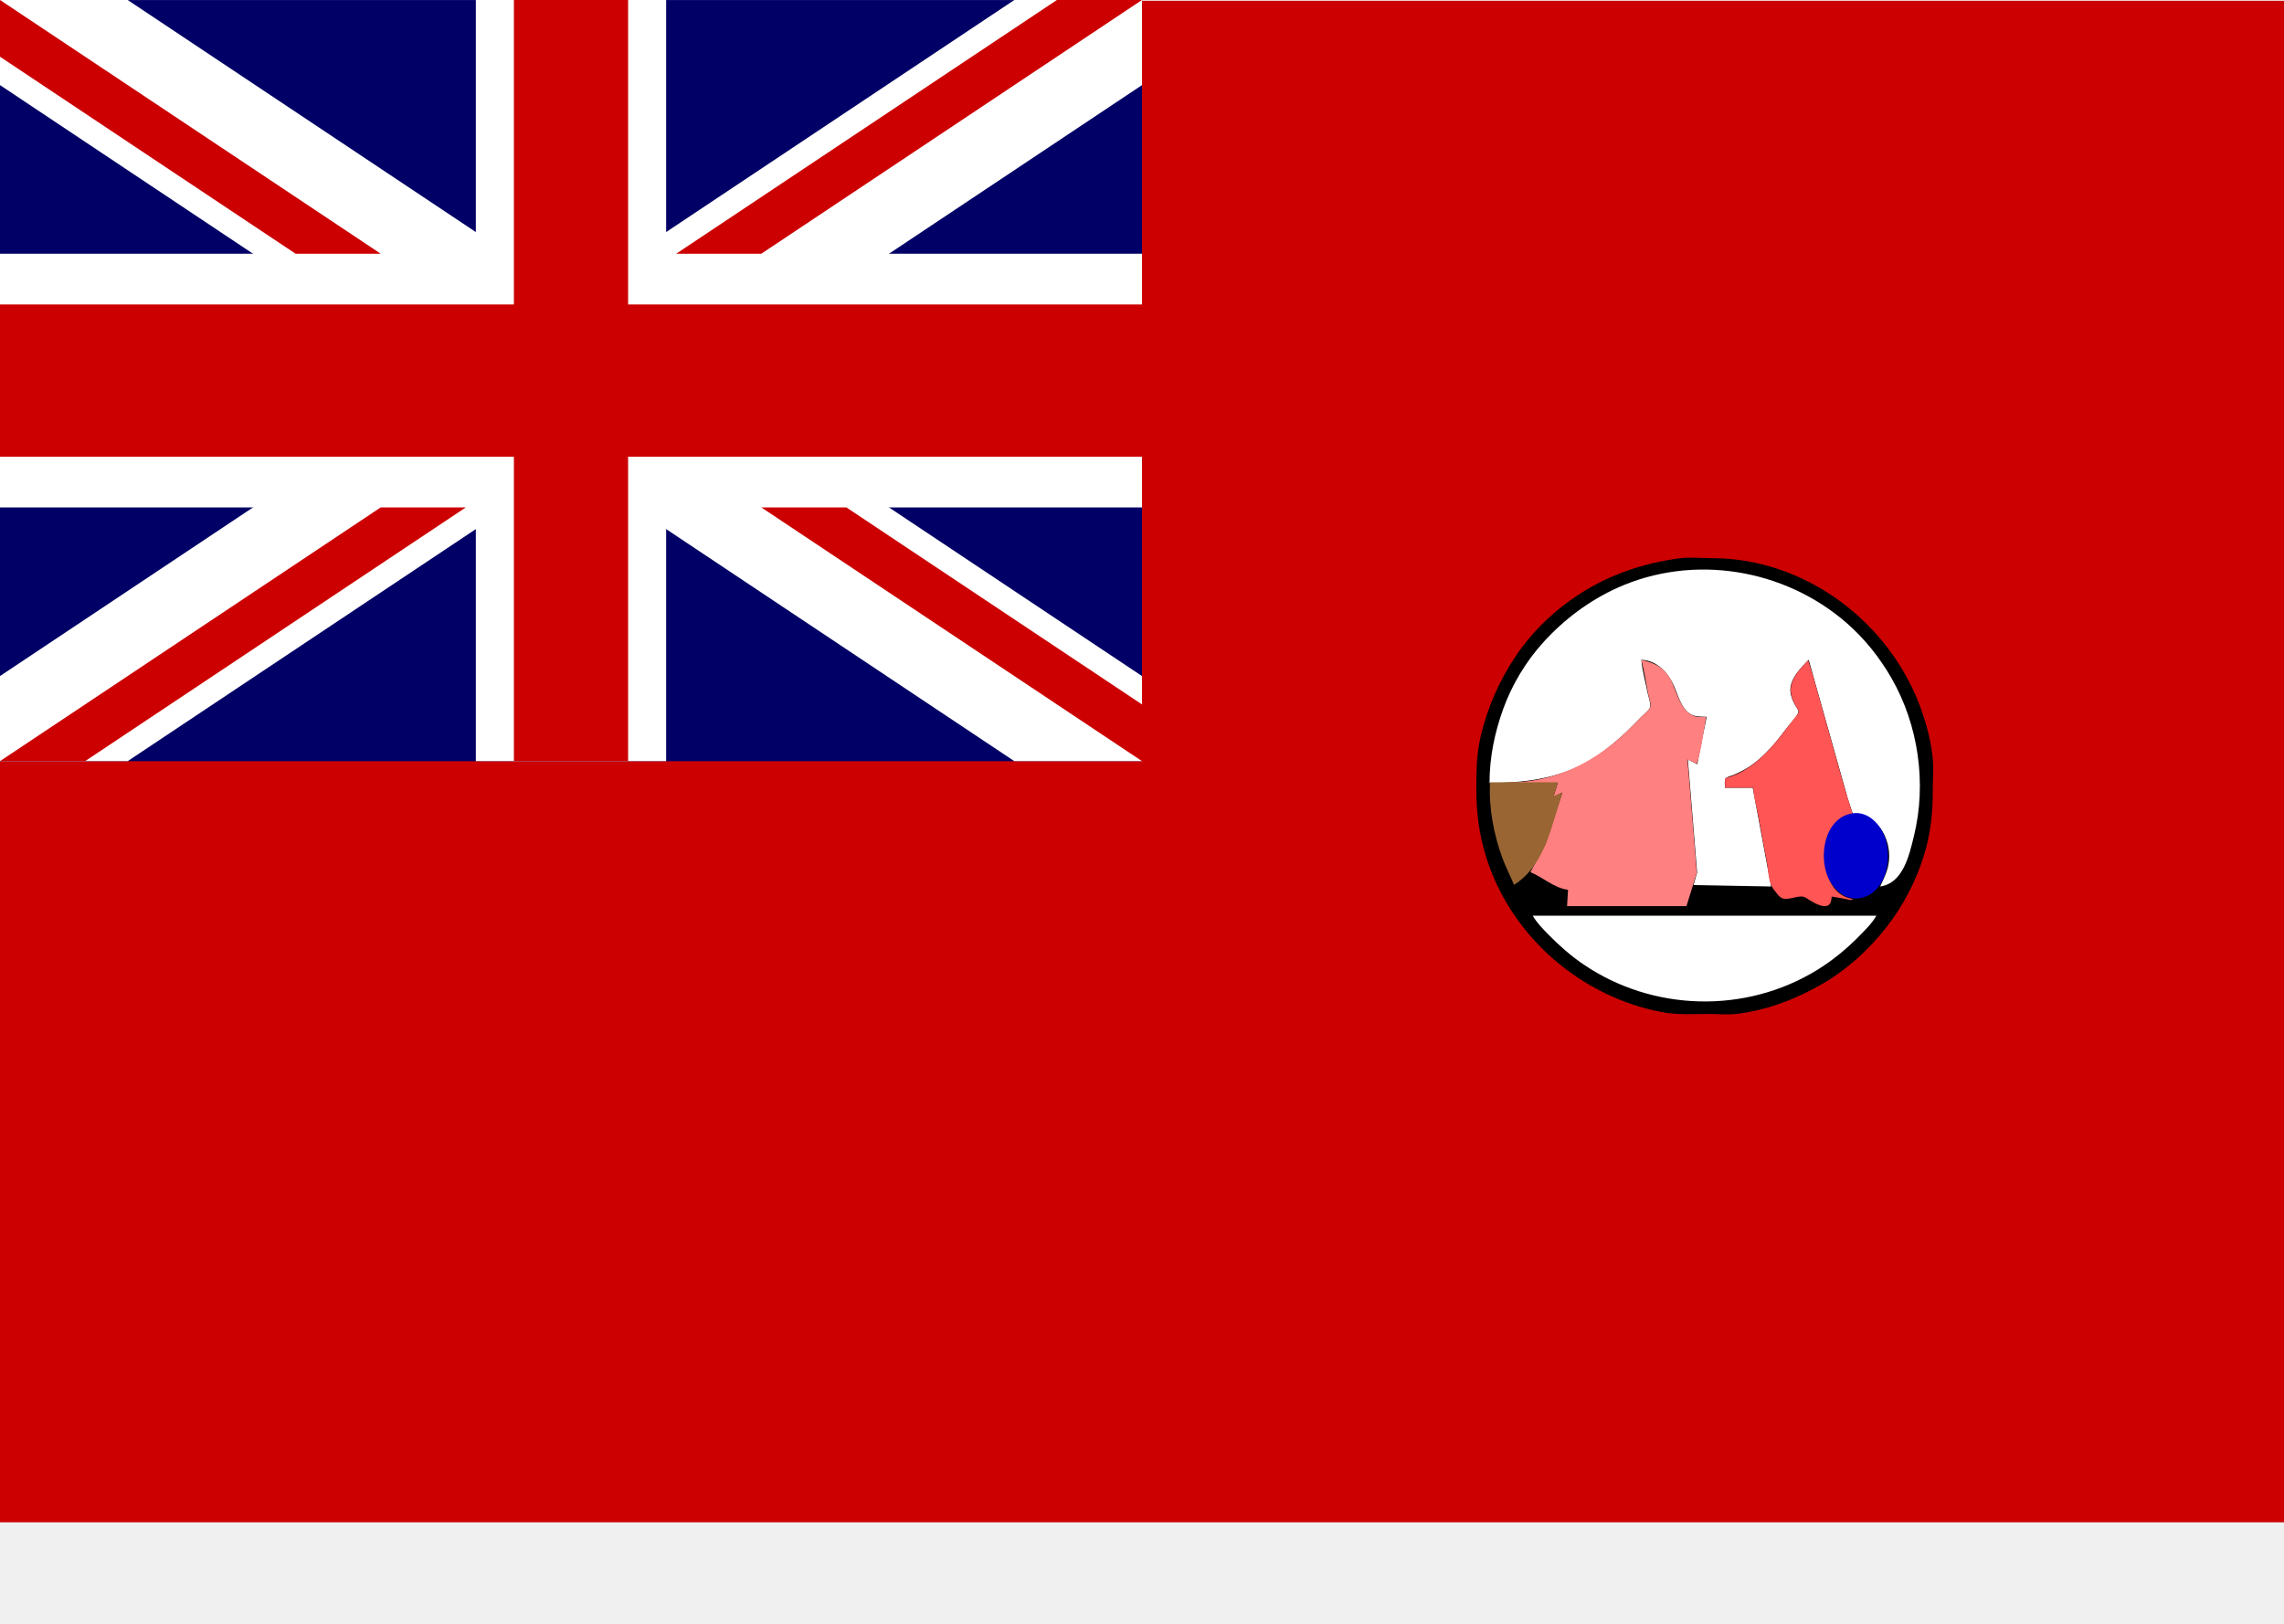
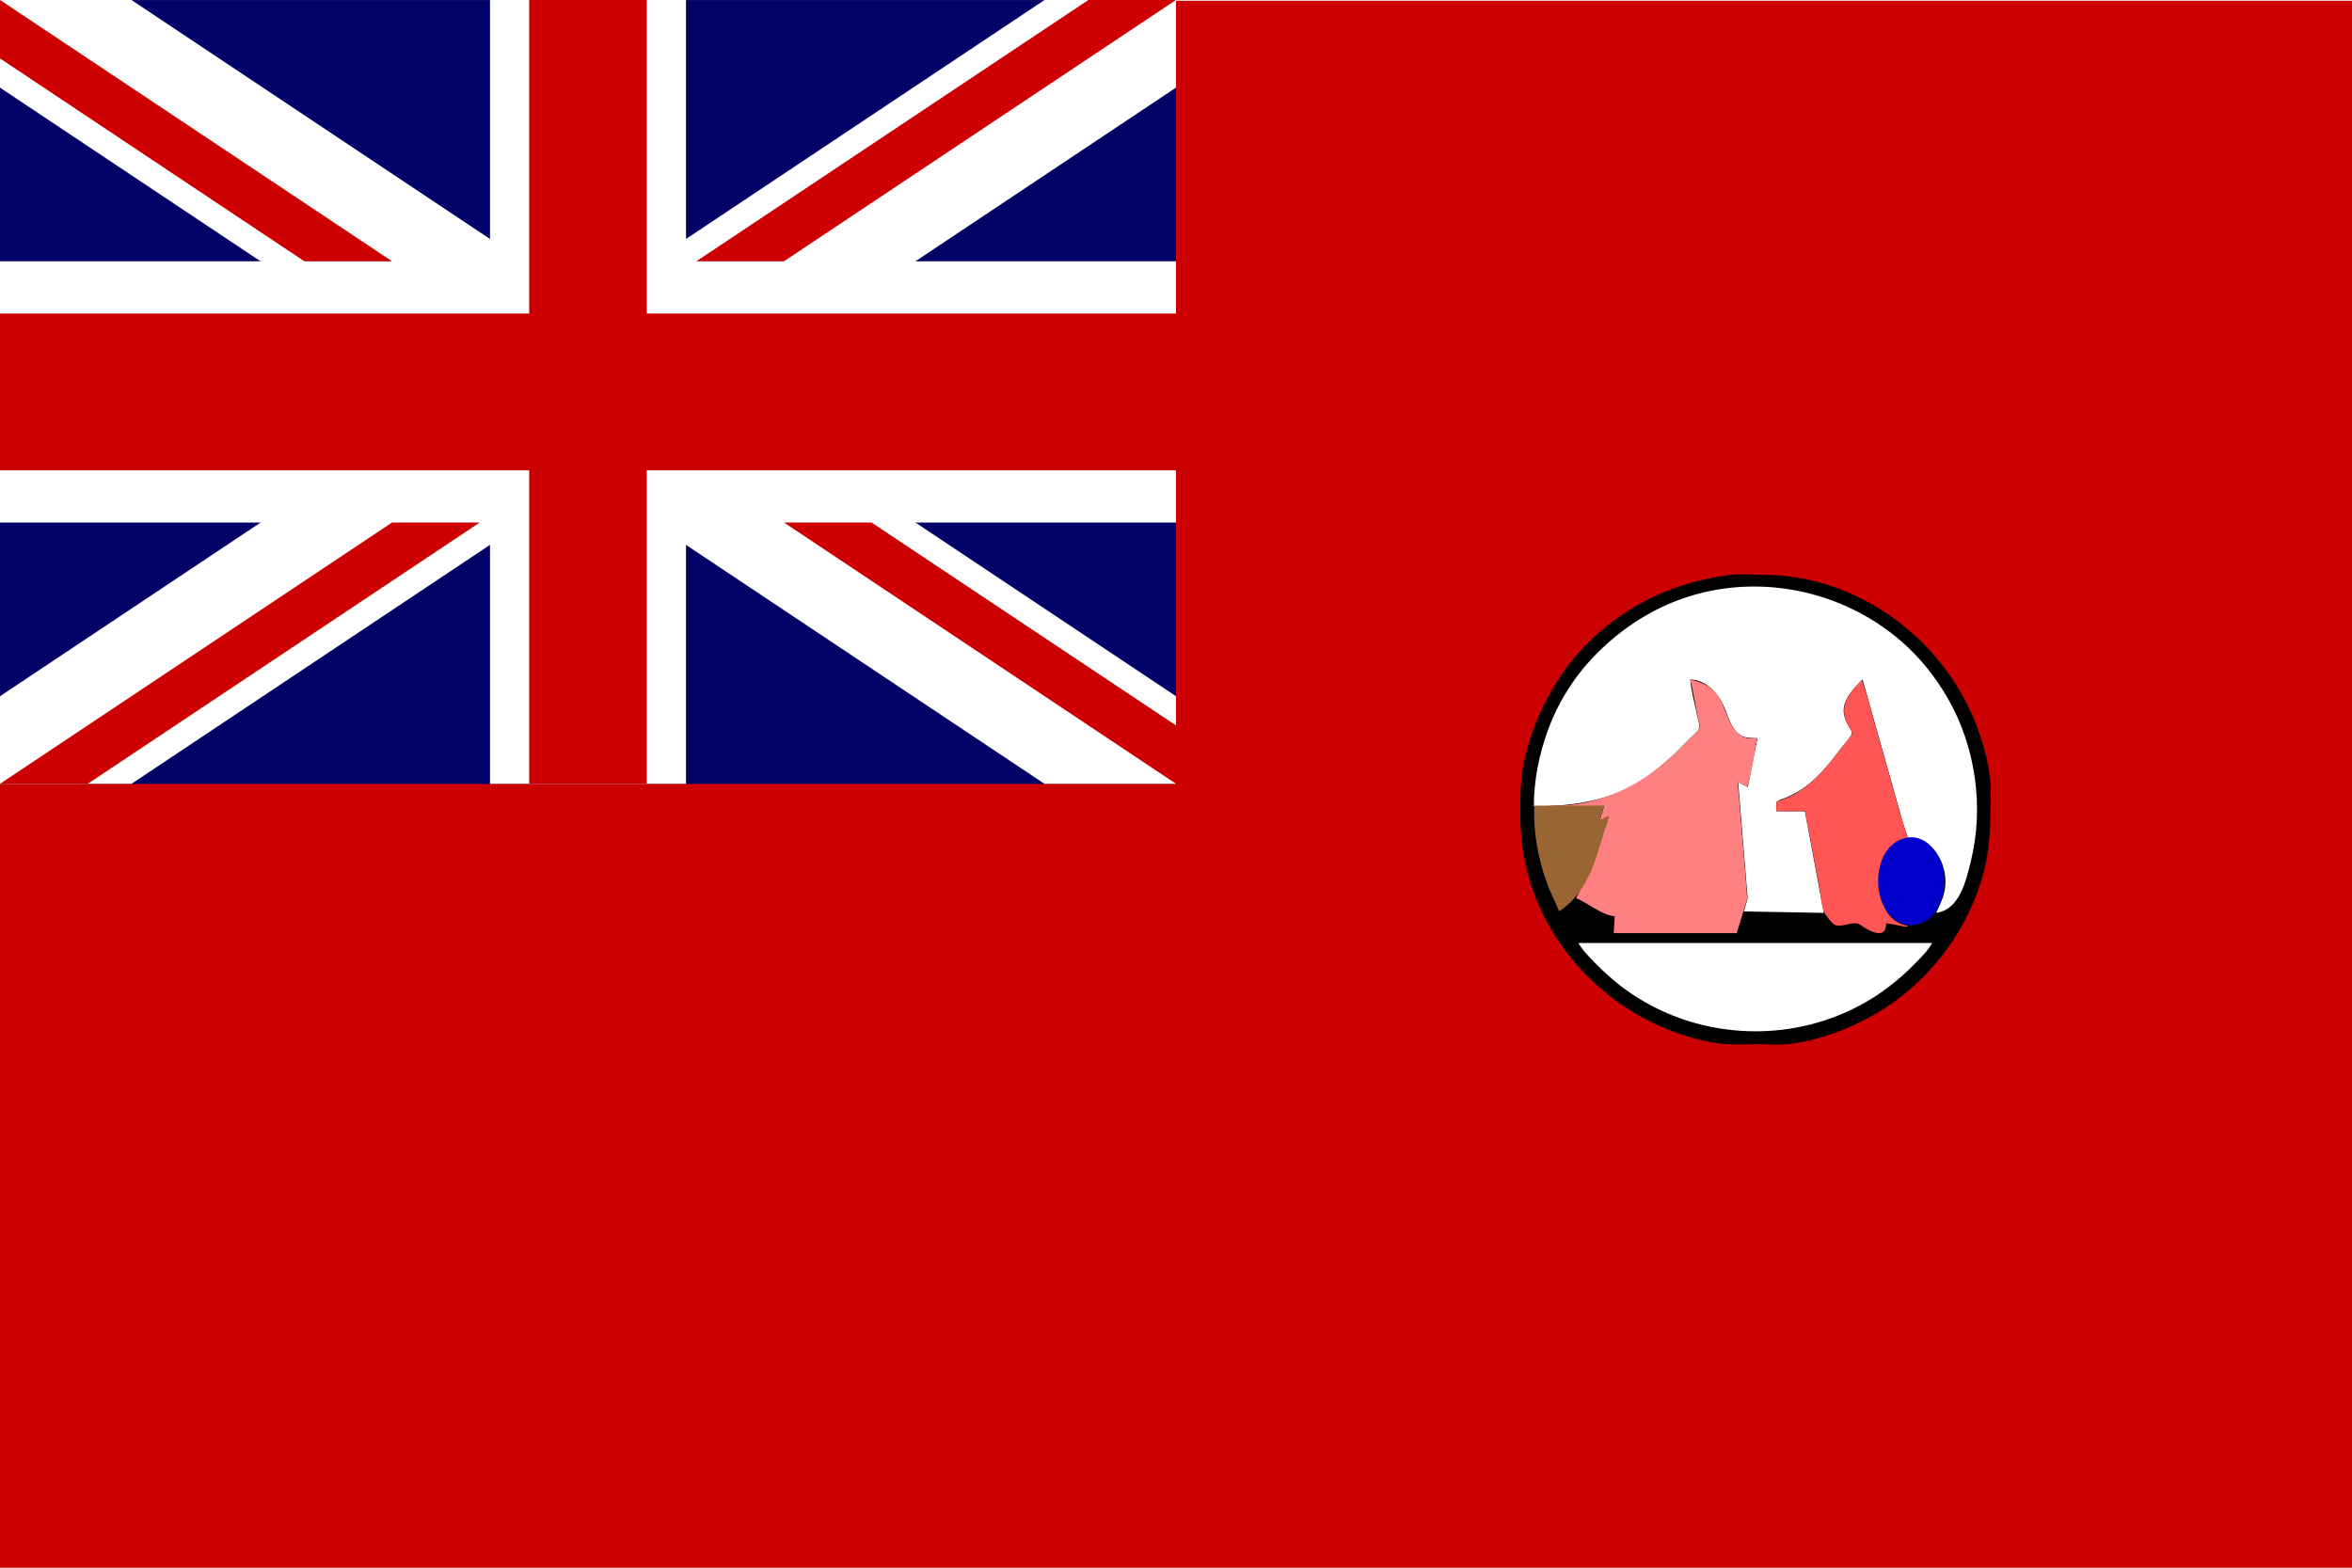
- <svg xmlns="http://www.w3.org/2000/svg" version="1" x="0" y="0" width="1000" height="533.33pt" id="svg1">
+ <svg xmlns="http://www.w3.org/2000/svg" version="1" x="0" y="0" width="750pt" height="499.997pt" id="svg1">
  <defs id="defs3">
    </defs>
-   <rect style="opacity:1;fill:#cc0000;fill-opacity:1;stroke:none;stroke-opacity:1" id="rect2392" width="1000" height="666.32" x="0" y="0.343" />
-   <rect id="rect124" style="font-size:12px;fill:#000066;stroke-width:1pt" y="0.022" x="0" height="333.331" width="500" />
-   <g style="font-size:12px" id="g584" transform="matrix(8.333333,0,0,11.11104,0,9.765625e-5)">
-     <path id="path146" style="fill:#ffffff;stroke-width:1pt" d="M 0,0 L 0,3.354 L 53.292,30 L 60,30 L 60,26.646 L 6.708,0 L 0,0 z M 60,0 L 60,3.354 L 6.708,30 L 0,30 L 0,26.646 L 53.292,0 L 60,0 z " />
-     <path id="path136" style="fill:#ffffff;stroke-width:1pt" d="M 25,0 L 25,30 L 35,30 L 35,0 L 25,0 z M 0,10 L 0,20 L 60,20 L 60,10 L 0,10 z " />
-     <path id="path141" style="fill:#cc0000;stroke-width:1pt" d="M 0,12 L 0,18 L 60,18 L 60,12 L 0,12 z M 27,0 L 27,30 L 33,30 L 33,0 L 27,0 z " />
-     <path id="path150" style="fill:#cc0000;stroke-width:1pt" d="M 0,30 L 20,20 L 24.472,20 L 4.472,30 L 0,30 z M 0,0 L 20,10 L 15.528,10 L 0,2.236 L 0,0 z M 35.528,10 L 55.528,0 L 60,0 L 40,10 L 35.528,10 z M 60,30 L 40,20 L 44.472,20 L 60,27.764 L 60,30 z " />
+   <rect style="opacity:1;fill:#cc0000;fill-opacity:1;stroke:none;stroke-opacity:1" id="rect2392" width="1000" height="666.32" x="0" y="0.342" />
+   <rect id="rect124" style="font-size:12px;fill:#000066;stroke-width:1pt" y="0.021" x="0" height="333.331" width="500" />
+   <g style="font-size:12px" id="g584" transform="scale(8.333333,11.11104)">
+     <path id="path146" style="fill:#ffffff;stroke-width:1pt" d="M 0,0 V 3.354 L 53.292,30 H 60 V 26.646 L 6.708,0 Z M 60,0 V 3.354 L 6.708,30 H 0 V 26.646 L 53.292,0 Z" />
+     <path id="path136" style="fill:#ffffff;stroke-width:1pt" d="M 25,0 V 30 H 35 V 0 Z M 0,10 V 20 H 60 V 10 Z" />
+     <path id="path141" style="fill:#cc0000;stroke-width:1pt" d="m 0,12 v 6 H 60 V 12 Z M 27,0 v 30 h 6 V 0 Z" />
+     <path id="path150" style="fill:#cc0000;stroke-width:1pt" d="M 0,30 20,20 h 4.472 L 4.472,30 Z M 0,0 20,10 H 15.528 L 0,2.236 Z m 35.528,10 20,-10 H 60 L 40,10 Z M 60,30 40,20 h 4.472 L 60,27.764 Z" />
  </g>
-   <g id="g2610" transform="matrix(0.3473739,0,0,0.2609093,945.4863,195.1991)">
+   <g id="g2610" transform="matrix(0.3473739,0,0,0.2609093,945.4863,195.199)">
    <g id="g2757">
-       <path style="fill:#000000;stroke:none" d="M -605.672,189.098 C -649.575,197.021 -691.152,215.213 -728.9,247.139 C -760.789,274.109 -789.525,309.946 -810.86,352.056 C -832.081,393.941 -847.112,439.311 -855.752,488.808 C -860.95,518.588 -861.015,547.712 -861.015,578.1 C -861.015,616.32 -857.538,651.661 -849.151,688.306 C -818.024,824.312 -728.152,925.95 -625.815,951.013 C -607.149,955.585 -587.855,953.767 -568.941,953.767 C -556.929,953.767 -544.134,955.474 -532.209,953.538 C -494.442,947.404 -457.879,928.728 -424.977,903.314 C -394.041,879.419 -366.815,846.622 -344.642,808.97 C -323.735,773.47 -307.407,732.43 -297.214,689.111 C -288.552,652.301 -285.753,617.298 -285.753,578.904 C -285.753,560.912 -284.594,542.11 -285.854,524.203 C -287.667,498.434 -292.754,472.176 -298.991,447.782 C -337.412,297.512 -446.051,188.757 -563.609,188.757 C -577.319,188.757 -592.086,186.646 -605.672,189.098 z" id="path6" />
-       <path style="fill:#ffffff;stroke:none" d="M -844.427,566.033 C -802.289,566.033 -759.308,559.168 -721.791,531.192 C -706.311,519.649 -692.412,504.721 -679.135,489.035 C -669.829,478.039 -661.197,466.06 -652.475,454.218 C -649.417,450.065 -643.557,444.644 -642.192,438.934 C -640.794,433.084 -644.016,422.358 -644.892,416.41 C -647.643,397.729 -651.955,378.278 -653.068,359.295 C -632.79,360.48 -618.855,381.43 -611.256,405.148 C -606.709,419.339 -603.124,438.052 -593.815,448.039 C -586.797,455.569 -579.028,454.431 -570.718,455.022 L -575.932,488.808 L -582.567,534.661 L -594.416,526.616 L -586.613,653.716 L -584.244,692.328 L -582.813,716.461 L -587.307,737.376 L -489.554,739.79 L -512.659,574.078 L -547.613,574.078 C -547.613,569.894 -548.637,562.654 -547.004,558.974 C -545.325,555.189 -539.778,554.227 -536.949,552.583 C -529.175,548.066 -521.411,542.89 -514.436,536.363 C -496.653,519.721 -483.156,497.397 -470.073,474.329 C -465.482,466.233 -459.405,458.284 -455.722,449.391 C -453.897,444.986 -456.771,441.016 -458.389,437.325 C -461.643,429.896 -464.74,421.146 -465.21,412.388 C -466.34,391.341 -452.176,372.936 -442.158,359.295 L -408.138,520.181 L -392.985,591.775 L -386.469,618.321 C -356.423,618.321 -338.243,657.737 -340.951,696.351 C -342.115,712.952 -346.988,725.093 -352.107,739.79 C -323.259,734.511 -315.451,687.515 -309.526,655.325 C -293.203,566.651 -303.82,468.631 -337.895,389.864 C -352.84,355.316 -371.713,323.777 -394.17,297.699 C -473.152,205.986 -587.83,181.217 -683.282,238.52 C -718.395,259.599 -750.327,291.405 -776.349,329.532 C -798.14,361.461 -815.924,400.469 -827.057,441.347 C -837.99,481.49 -844.427,523.169 -844.427,566.033 z" id="path10" />
-       <path style="fill:#ff8080;stroke:none" d="M -653.068,359.295 C -649.449,378.29 -647.252,397.975 -644.418,417.214 C -643.605,422.73 -640.359,433.607 -641.929,438.934 C -643.444,444.075 -648.45,448.752 -651.29,452.609 C -658.518,462.422 -665.731,472.195 -673.211,481.64 C -714.448,533.708 -764.384,565.229 -821.322,565.229 L -821.322,566.033 L -758.523,566.033 L -763.855,589.362 L -752.598,582.122 L -773.964,669 L -792.884,715.657 C -777.004,724.634 -762.895,742.369 -745.489,745.421 L -746.674,772.771 L -596.193,772.771 L -583.269,717.266 L -584.884,688.306 L -588.983,621.539 L -593.13,553.967 L -595.008,526.616 L -583.16,533.856 C -576.992,509.124 -574.976,480.681 -571.311,455.022 C -576.053,455.531 -580.244,455.988 -584.937,454.279 C -605.353,446.843 -608.19,408.18 -618.325,387.45 C -627.107,369.485 -638.472,364.178 -653.068,359.295 z" id="path1786" />
-       <path style="fill:#ff5555;stroke:none" d="M -442.751,360.1 C -453.394,374.856 -467.397,393.768 -464.396,416.41 C -463.381,424.066 -460.724,431.433 -457.901,438.129 C -456.778,440.794 -454.224,444.496 -454.95,447.782 C -455.782,451.55 -458.861,455.217 -460.642,458.24 C -464.724,465.168 -468.759,472.14 -472.758,479.155 C -491.909,512.747 -515.815,547.758 -547.613,557.989 L -547.613,574.078 L -512.066,574.078 C -511.594,588.963 -508.104,604.495 -506.025,619.125 C -502.333,645.117 -498.946,671.198 -495.123,697.155 C -493.063,711.134 -493.154,733.449 -486.329,744.616 C -483.662,748.979 -479.675,757.201 -475.758,759.415 C -468.01,763.794 -456.844,754.594 -448.675,757.031 C -446.31,757.736 -444.177,760.056 -442.158,761.763 C -435.692,767.232 -417.691,781.964 -414.043,764.727 C -413.496,762.145 -413.284,759.35 -413.128,756.683 C -406.785,757.777 -400.456,759.599 -394.17,761.196 C -391.623,761.843 -388.305,763.782 -386.469,760.705 C -422.266,754.154 -428.26,685.871 -415.05,650.498 C -409.483,635.589 -399.158,621.448 -386.469,619.125 L -396.291,577.295 L -423.543,448.587 L -436.234,388.255 L -442.751,360.1 z" id="path1804" />
-       <path style="fill:#996633;stroke:none" d="M -843.749,564.915 C -845.564,607.193 -839.083,652.465 -828.211,692.015 C -823.955,707.497 -818.209,721.897 -813.535,737.063 C -773.92,703.423 -766.433,637.679 -752.513,581.808 L -763.769,589.048 L -758.438,564.915 L -843.749,564.915 z" id="path3332" />
-       <path style="fill:#0000cc;stroke:none" d="M -387.085,617.033 C -421.892,624.414 -430.235,688.448 -417.429,725.277 C -410.384,745.543 -395.814,763.25 -378.199,759.514 C -343.377,752.13 -335.045,688.11 -347.854,651.27 C -354.9,631.004 -369.469,613.297 -387.085,617.033 z" id="path3584" />
-       <path style="fill:#ffffff;stroke:none" d="M -789.922,788.86 C -784.919,800.669 -776.837,811.453 -769.779,821.037 C -756.217,839.452 -741.917,856.179 -725.938,870.643 C -638.667,949.642 -522.107,953.741 -432.087,880.404 C -412.284,864.272 -394.482,844.788 -378.174,822.646 C -370.723,812.528 -362.133,801.338 -356.846,788.86 L -789.922,788.86 z" id="path4202" />
+       <path style="fill:#000000;stroke:none" d="m -605.672,189.098 c -43.902,7.923 -85.479,26.115 -123.228,58.041 -31.888,26.97 -60.624,62.807 -81.959,104.916 -21.222,41.886 -36.252,87.255 -44.892,136.753 -5.198,29.78 -5.263,58.904 -5.263,89.291 0,38.22 3.477,73.562 11.864,110.207 31.128,136.005 121,237.644 223.336,262.707 18.667,4.572 37.96,2.754 56.874,2.754 12.012,0 24.807,1.707 36.731,-0.229 37.767,-6.134 74.33,-24.81 107.232,-50.224 30.936,-23.896 58.162,-56.693 80.335,-94.344 20.907,-35.5 37.235,-76.54 47.429,-119.86 8.662,-36.81 11.46,-71.813 11.46,-110.207 0,-17.993 1.159,-36.795 -0.101,-54.701 -1.813,-25.769 -6.9,-52.027 -13.137,-76.421 -38.421,-150.27 -147.06,-259.026 -264.618,-259.026 -13.71,0 -28.477,-2.111 -42.063,0.341 z" id="path6" />
+       <path style="fill:#ffffff;stroke:none" d="m -844.427,566.033 c 42.138,0 85.119,-6.865 122.636,-34.841 15.48,-11.543 29.379,-26.471 42.656,-42.157 9.307,-10.996 17.939,-22.975 26.66,-34.817 3.059,-4.153 8.918,-9.573 10.283,-15.284 1.398,-5.85 -1.824,-16.576 -2.7,-22.524 -2.751,-18.68 -7.063,-38.131 -8.176,-57.114 20.278,1.185 34.212,22.135 41.812,45.852 4.546,14.191 8.132,32.904 17.441,42.891 7.017,7.529 14.787,6.392 23.096,6.983 l -5.213,33.786 -6.635,45.852 -11.849,-8.044 7.802,127.1 2.37,38.613 1.431,24.133 -4.494,20.915 97.753,2.413 -23.105,-165.712 h -34.954 c 0,-4.184 -1.024,-11.424 0.609,-15.103 1.679,-3.786 7.226,-4.748 10.055,-6.391 7.774,-4.517 15.538,-9.693 22.513,-16.22 17.783,-16.642 31.28,-38.966 44.363,-62.034 4.591,-8.096 10.668,-16.044 14.352,-24.937 1.825,-4.405 -1.05,-8.376 -2.667,-12.066 -3.254,-7.429 -6.351,-16.179 -6.821,-24.937 -1.13,-21.046 13.034,-39.452 23.052,-53.092 l 34.02,160.885 15.153,71.594 6.516,26.546 c 30.045,0 48.226,39.416 45.517,78.029 -1.164,16.601 -6.036,28.742 -11.156,43.439 28.848,-5.279 36.656,-52.274 42.581,-84.465 16.323,-88.674 5.706,-186.694 -28.369,-265.461 -14.945,-34.548 -33.818,-66.087 -56.276,-92.165 -78.981,-91.713 -193.659,-116.481 -289.112,-59.179 -35.113,21.079 -67.045,52.885 -93.066,91.011 -21.791,31.929 -39.576,70.938 -50.709,111.815 -10.933,40.143 -17.37,81.822 -17.37,124.686 z" id="path10" />
+       <path style="fill:#ff8080;stroke:none" d="m -653.068,359.295 c 3.619,18.994 5.815,38.679 8.65,57.919 0.813,5.516 4.059,16.393 2.489,21.72 -1.515,5.141 -6.521,9.818 -9.362,13.675 -7.227,9.813 -14.44,19.586 -21.92,29.031 -41.237,52.068 -91.173,83.589 -148.111,83.589 v 0.804 h 62.799 l -5.332,23.328 11.256,-7.24 -21.366,86.878 -18.92,46.657 c 15.88,8.977 29.989,26.712 47.395,29.764 l -1.185,27.351 h 150.48 l 12.925,-55.505 -1.615,-28.959 -4.1,-66.767 -4.147,-67.572 -1.878,-27.351 11.849,7.24 c 6.168,-24.732 8.184,-53.175 11.849,-78.834 -4.742,0.508 -8.933,0.966 -13.626,-0.743 -20.416,-7.436 -23.253,-46.099 -33.388,-66.829 -8.782,-17.965 -20.148,-23.273 -34.743,-28.155 z" id="path1786" />
+       <path style="fill:#ff5555;stroke:none" d="m -442.751,360.1 c -10.644,14.756 -24.646,33.669 -21.645,56.31 1.015,7.657 3.672,15.023 6.494,21.72 1.123,2.665 3.677,6.366 2.951,9.653 -0.832,3.768 -3.911,7.435 -5.692,10.458 -4.082,6.928 -8.116,13.9 -12.116,20.915 -19.15,33.592 -43.056,68.602 -74.855,78.834 v 16.089 h 35.547 c 0.472,14.886 3.962,30.418 6.041,45.048 3.692,25.992 7.08,52.072 10.903,78.029 2.059,13.979 1.968,36.294 8.794,47.461 2.667,4.363 6.654,12.585 10.571,14.799 7.748,4.378 18.914,-4.821 27.083,-2.384 2.365,0.705 4.498,3.025 6.517,4.732 6.467,5.468 24.467,20.201 28.116,2.964 0.546,-2.581 0.759,-5.377 0.914,-8.044 6.343,1.094 12.672,2.917 18.958,4.514 2.547,0.647 5.866,2.586 7.702,-0.492 -35.798,-6.55 -41.791,-74.833 -28.582,-110.207 5.568,-14.909 15.893,-29.05 28.582,-31.373 l -9.822,-41.83 -27.252,-128.708 -12.691,-60.332 z" id="path1804" />
+       <path style="fill:#996633;stroke:none" d="m -843.749,564.915 c -1.815,42.278 4.666,87.55 15.538,127.1 4.256,15.483 10.002,29.883 14.676,45.048 39.615,-33.64 47.102,-99.384 61.022,-155.254 l -11.256,7.24 5.332,-24.133 z" id="path3332" />
+       <path style="fill:#0000cc;stroke:none" d="m -387.085,617.033 c -34.807,7.381 -43.149,71.415 -30.344,108.245 7.046,20.266 21.615,37.973 39.231,34.237 34.821,-7.385 43.154,-71.404 30.344,-108.245 -7.046,-20.266 -21.615,-37.973 -39.231,-34.237 z" id="path3584" />
+       <path style="fill:#ffffff;stroke:none" d="m -789.922,788.86 c 5.003,11.809 13.085,22.593 20.143,32.177 13.562,18.415 27.862,35.142 43.841,49.607 87.272,78.999 203.831,83.097 293.852,9.76 19.802,-16.132 37.605,-35.615 53.912,-57.758 7.451,-10.117 16.042,-21.308 21.328,-33.786 z" id="path4202" />
    </g>
  </g>
</svg>
